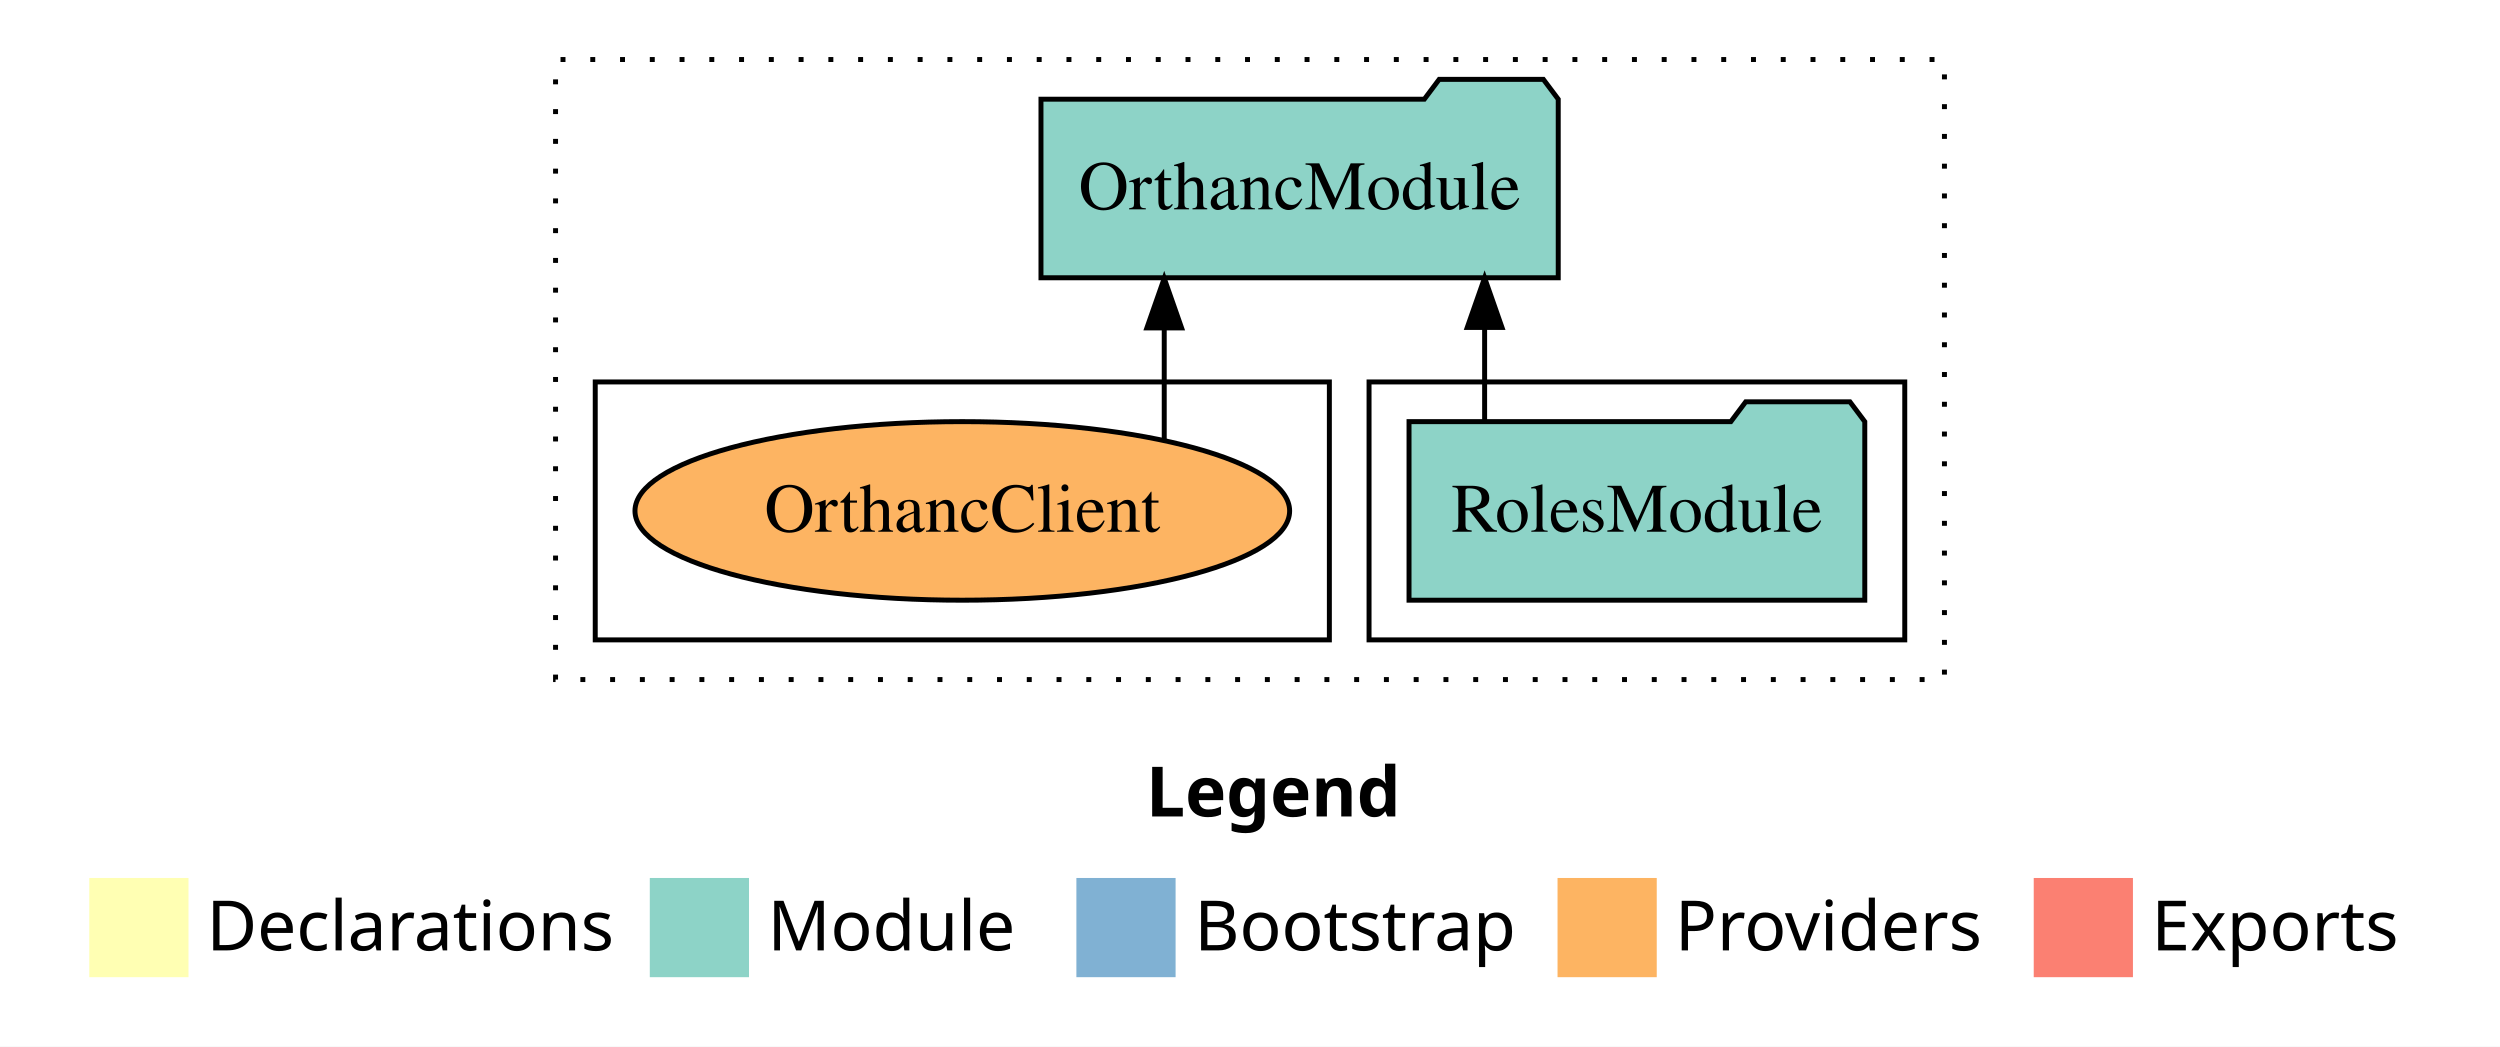
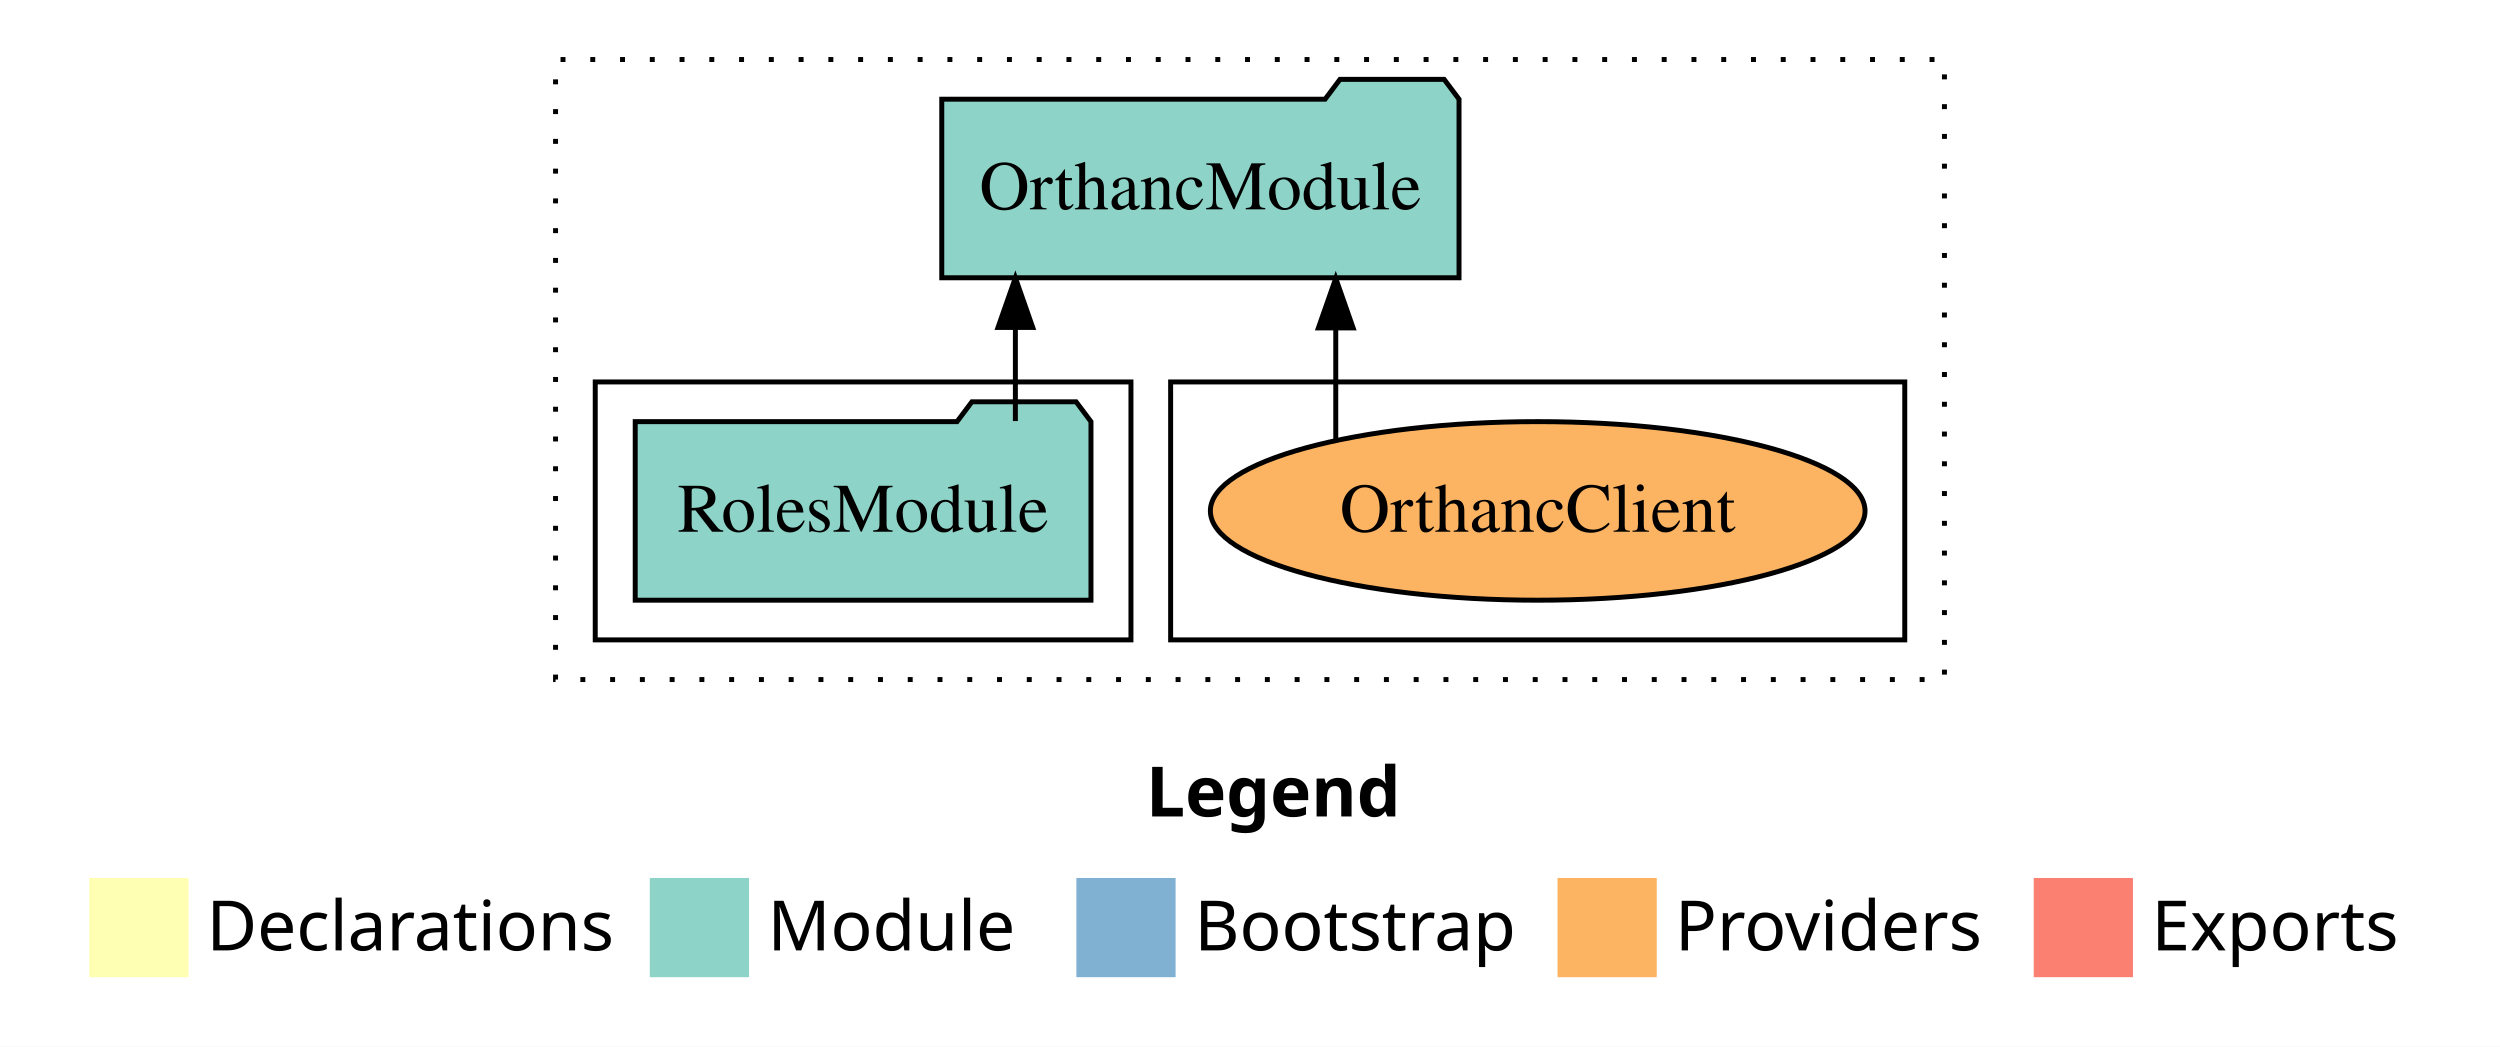
<svg xmlns="http://www.w3.org/2000/svg" width="504pt" height="211pt" viewBox="0.00 0.00 504.00 211.00">
  <g id="graph0" class="graph" transform="scale(1 1) rotate(0) translate(4 207)">
    <polygon fill="white" stroke="transparent" points="-4,4 -4,-207 500,-207 500,4 -4,4" />
    <text text-anchor="start" x="227.01" y="-42.4" font-family="Times-12" font-weight="bold" font-size="14.00">Legend</text>
    <polygon fill="#ffffb3" stroke="transparent" points="14,-10 14,-30 34,-30 34,-10 14,-10" />
    <text text-anchor="start" x="37.63" y="-15.4" font-family="Times-12" font-size="14.00">  Declarations</text>
    <polygon fill="#8dd3c7" stroke="transparent" points="127,-10 127,-30 147,-30 147,-10 127,-10" />
    <text text-anchor="start" x="150.73" y="-15.4" font-family="Times-12" font-size="14.00">  Module</text>
    <polygon fill="#80b1d3" stroke="transparent" points="213,-10 213,-30 233,-30 233,-10 213,-10" />
    <text text-anchor="start" x="236.78" y="-15.4" font-family="Times-12" font-size="14.00">  Bootstrap</text>
    <polygon fill="#fdb462" stroke="transparent" points="310,-10 310,-30 330,-30 330,-10 310,-10" />
    <text text-anchor="start" x="333.67" y="-15.4" font-family="Times-12" font-size="14.00">  Providers</text>
    <polygon fill="#fb8072" stroke="transparent" points="406,-10 406,-30 426,-30 426,-10 406,-10" />
    <text text-anchor="start" x="429.73" y="-15.4" font-family="Times-12" font-size="14.00">  Exports</text>
    <g id="clust1" class="cluster">
      <polygon fill="none" stroke="black" stroke-dasharray="1,5" points="108,-70 108,-195 388,-195 388,-70 108,-70" />
    </g>
+     <g id="clust6" class="cluster">
+       <polygon fill="none" stroke="black" points="232,-78 232,-130 380,-130 380,-78 232,-78" />
+     </g>
    <g id="clust3" class="cluster">
-       <polygon fill="none" stroke="black" points="272,-78 272,-130 380,-130 380,-78 272,-78" />
-     </g>
-     <g id="clust6" class="cluster">
-       <polygon fill="none" stroke="black" points="116,-78 116,-130 264,-130 264,-78 116,-78" />
+       <polygon fill="none" stroke="black" points="116,-78 116,-130 224,-130 224,-78 116,-78" />
    </g>
    <g id="node1" class="node">
-       <polygon fill="#8dd3c7" stroke="black" points="371.94,-122 368.94,-126 347.94,-126 344.94,-122 280.06,-122 280.06,-86 371.94,-86 371.94,-122" />
-       <text text-anchor="middle" x="326" y="-99.8" font-family="Times,serif" font-size="14.00">RolesModule</text>
+       <polygon fill="#8dd3c7" stroke="black" points="215.94,-122 212.94,-126 191.94,-126 188.94,-122 124.06,-122 124.06,-86 215.94,-86 215.94,-122" />
+       <text text-anchor="middle" x="170" y="-99.8" font-family="Times,serif" font-size="14.00">RolesModule</text>
    </g>
    <g id="node2" class="node">
-       <polygon fill="#8dd3c7" stroke="black" points="310.14,-187 307.14,-191 286.14,-191 283.14,-187 205.86,-187 205.86,-151 310.14,-151 310.14,-187" />
-       <text text-anchor="middle" x="258" y="-164.8" font-family="Times,serif" font-size="14.00">OrthancModule</text>
+       <polygon fill="#8dd3c7" stroke="black" points="290.14,-187 287.14,-191 266.14,-191 263.14,-187 185.86,-187 185.86,-151 290.14,-151 290.14,-187" />
+       <text text-anchor="middle" x="238" y="-164.8" font-family="Times,serif" font-size="14.00">OrthancModule</text>
    </g>
    <g id="edge1" class="edge">
-       <path fill="none" stroke="black" d="M295.3,-122.11C295.3,-122.11 295.3,-140.99 295.3,-140.99" />
-       <polygon fill="black" stroke="black" points="291.8,-140.99 295.3,-150.99 298.8,-140.99 291.8,-140.99" />
+       <path fill="none" stroke="black" d="M200.7,-122.11C200.7,-122.11 200.7,-140.99 200.7,-140.99" />
+       <polygon fill="black" stroke="black" points="197.2,-140.99 200.7,-150.99 204.2,-140.99 197.2,-140.99" />
    </g>
    <g id="node3" class="node">
-       <ellipse fill="#fdb462" stroke="black" cx="190" cy="-104" rx="65.99" ry="18" />
-       <text text-anchor="middle" x="190" y="-99.8" font-family="Times,serif" font-size="14.00">OrthancClient</text>
+       <ellipse fill="#fdb462" stroke="black" cx="306" cy="-104" rx="65.99" ry="18" />
+       <text text-anchor="middle" x="306" y="-99.8" font-family="Times,serif" font-size="14.00">OrthancClient</text>
    </g>
    <g id="edge2" class="edge">
-       <path fill="none" stroke="black" d="M230.71,-118.43C230.71,-118.43 230.71,-140.89 230.71,-140.89" />
-       <polygon fill="black" stroke="black" points="227.21,-140.89 230.71,-150.89 234.21,-140.89 227.21,-140.89" />
+       <path fill="none" stroke="black" d="M265.29,-118.43C265.29,-118.43 265.29,-140.89 265.29,-140.89" />
+       <polygon fill="black" stroke="black" points="261.79,-140.89 265.29,-150.89 268.79,-140.89 261.79,-140.89" />
    </g>
  </g>
</svg>
